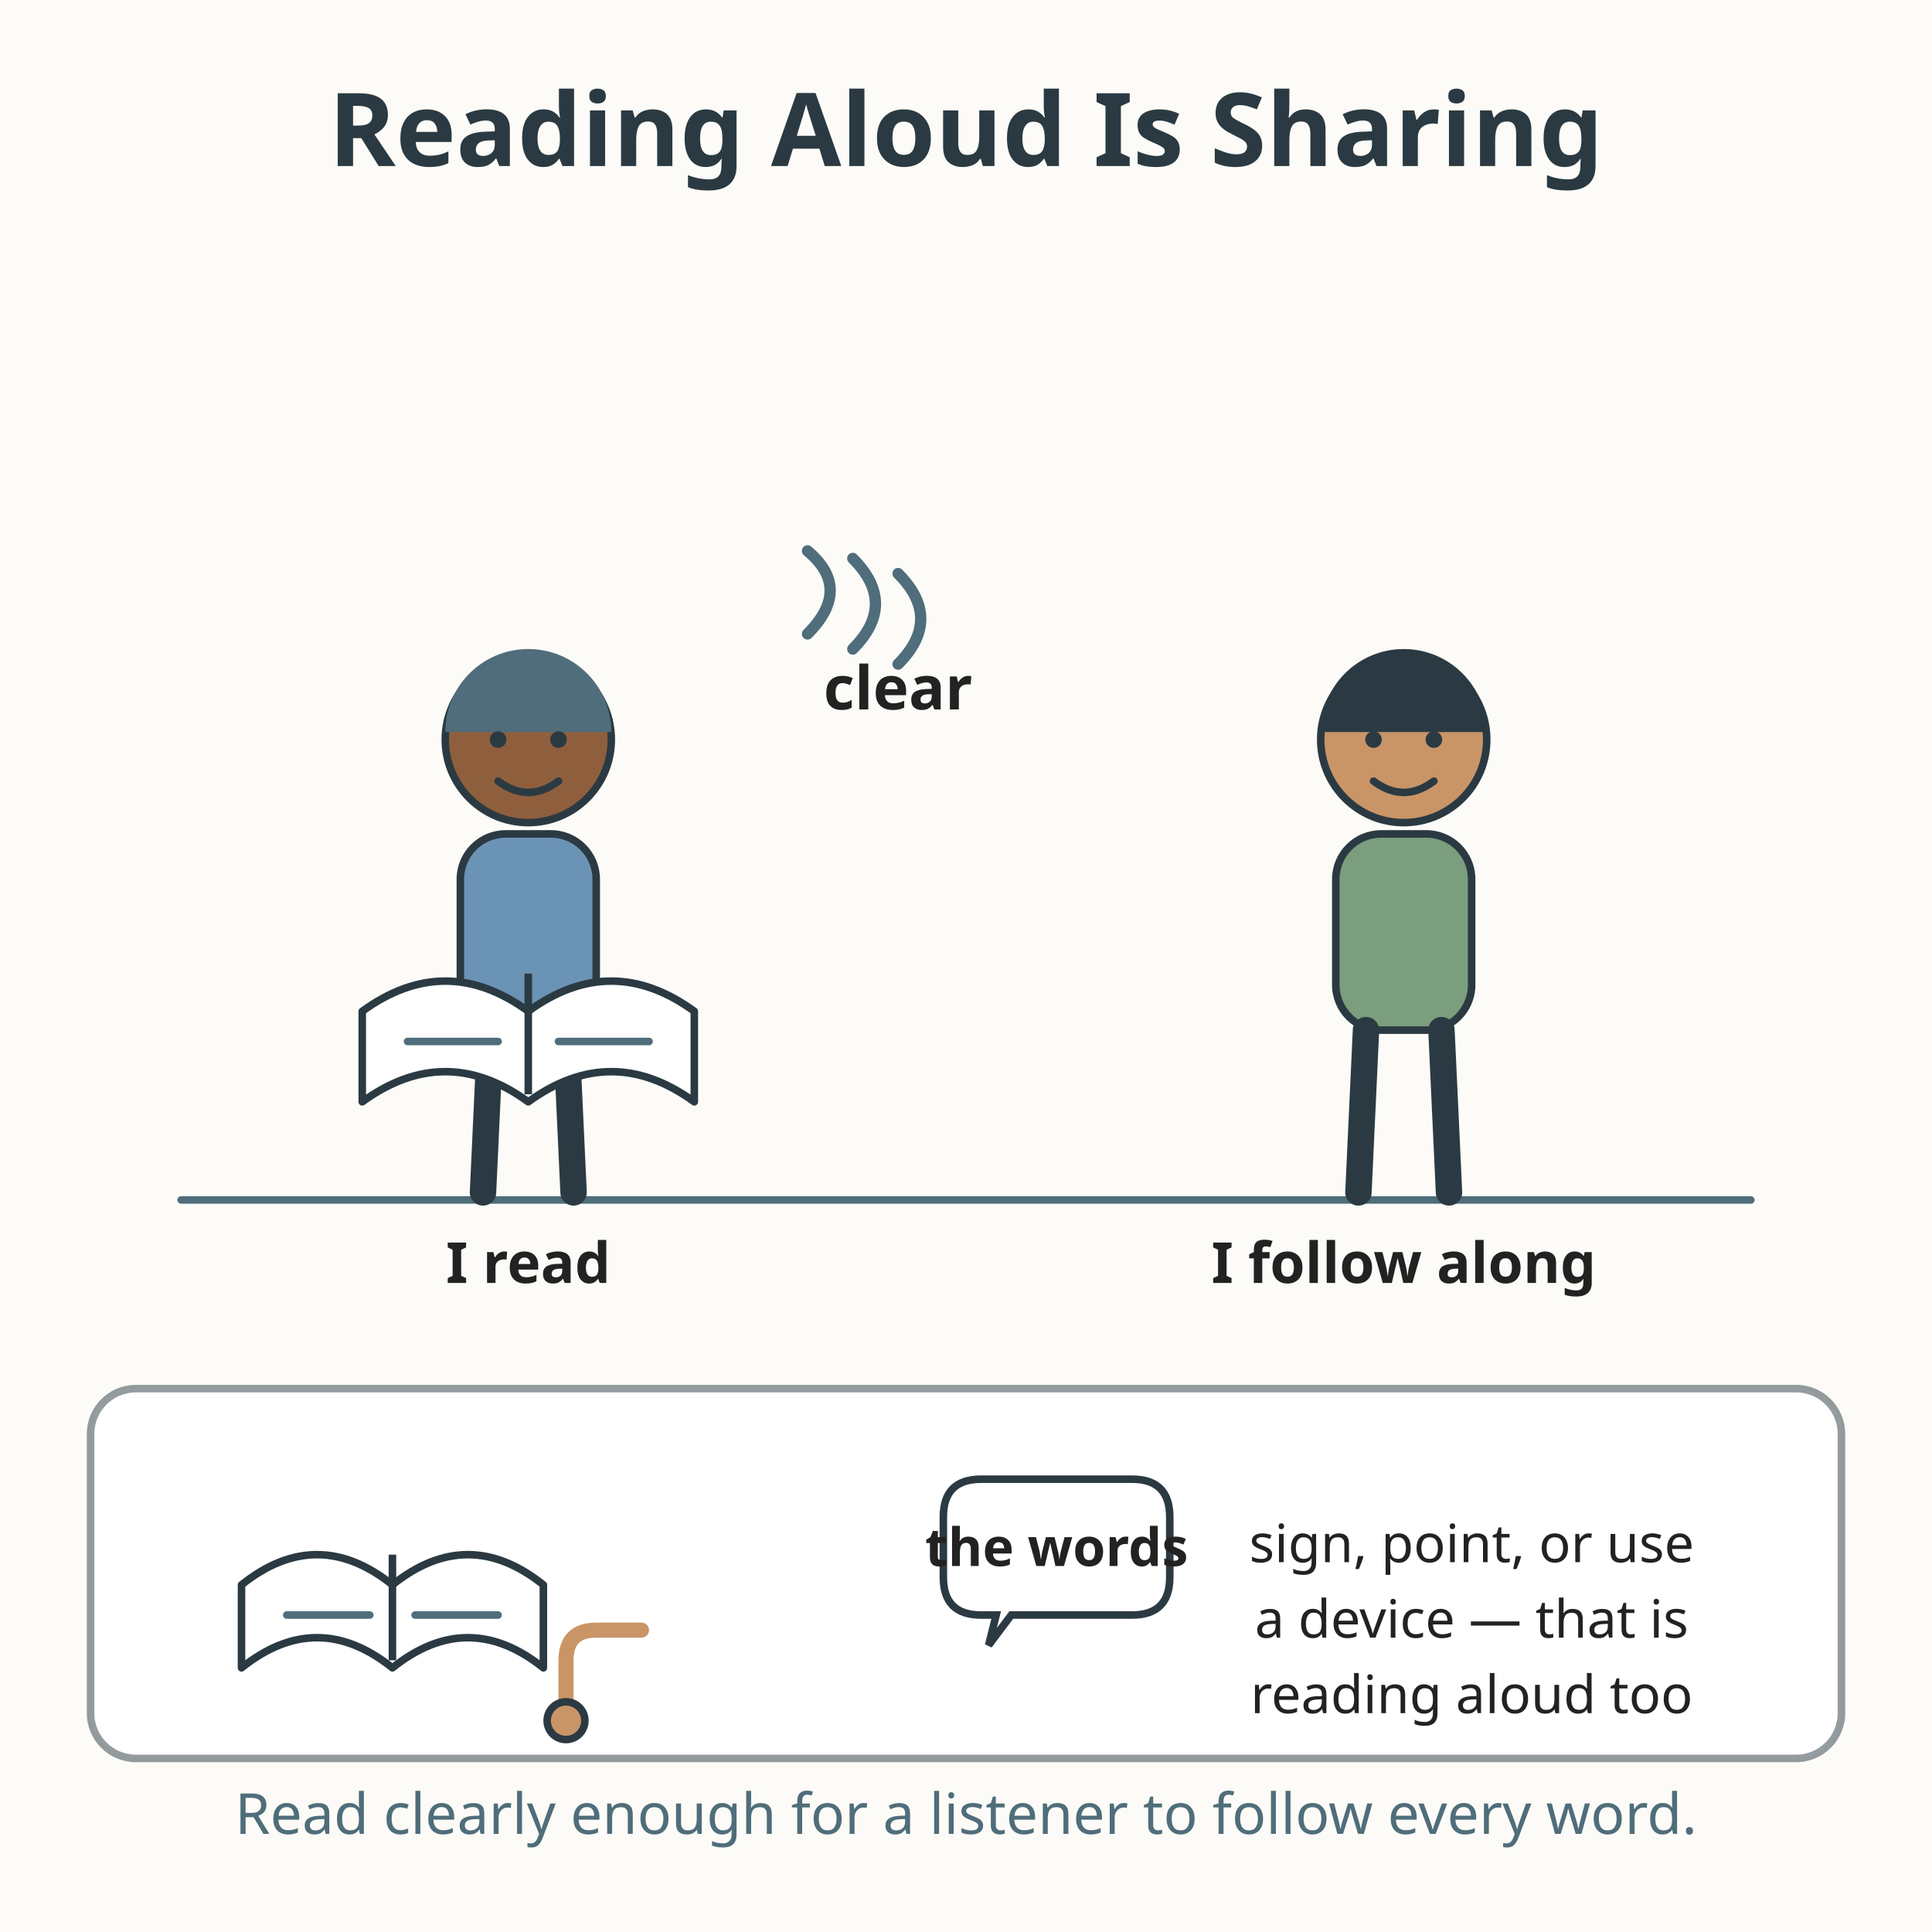
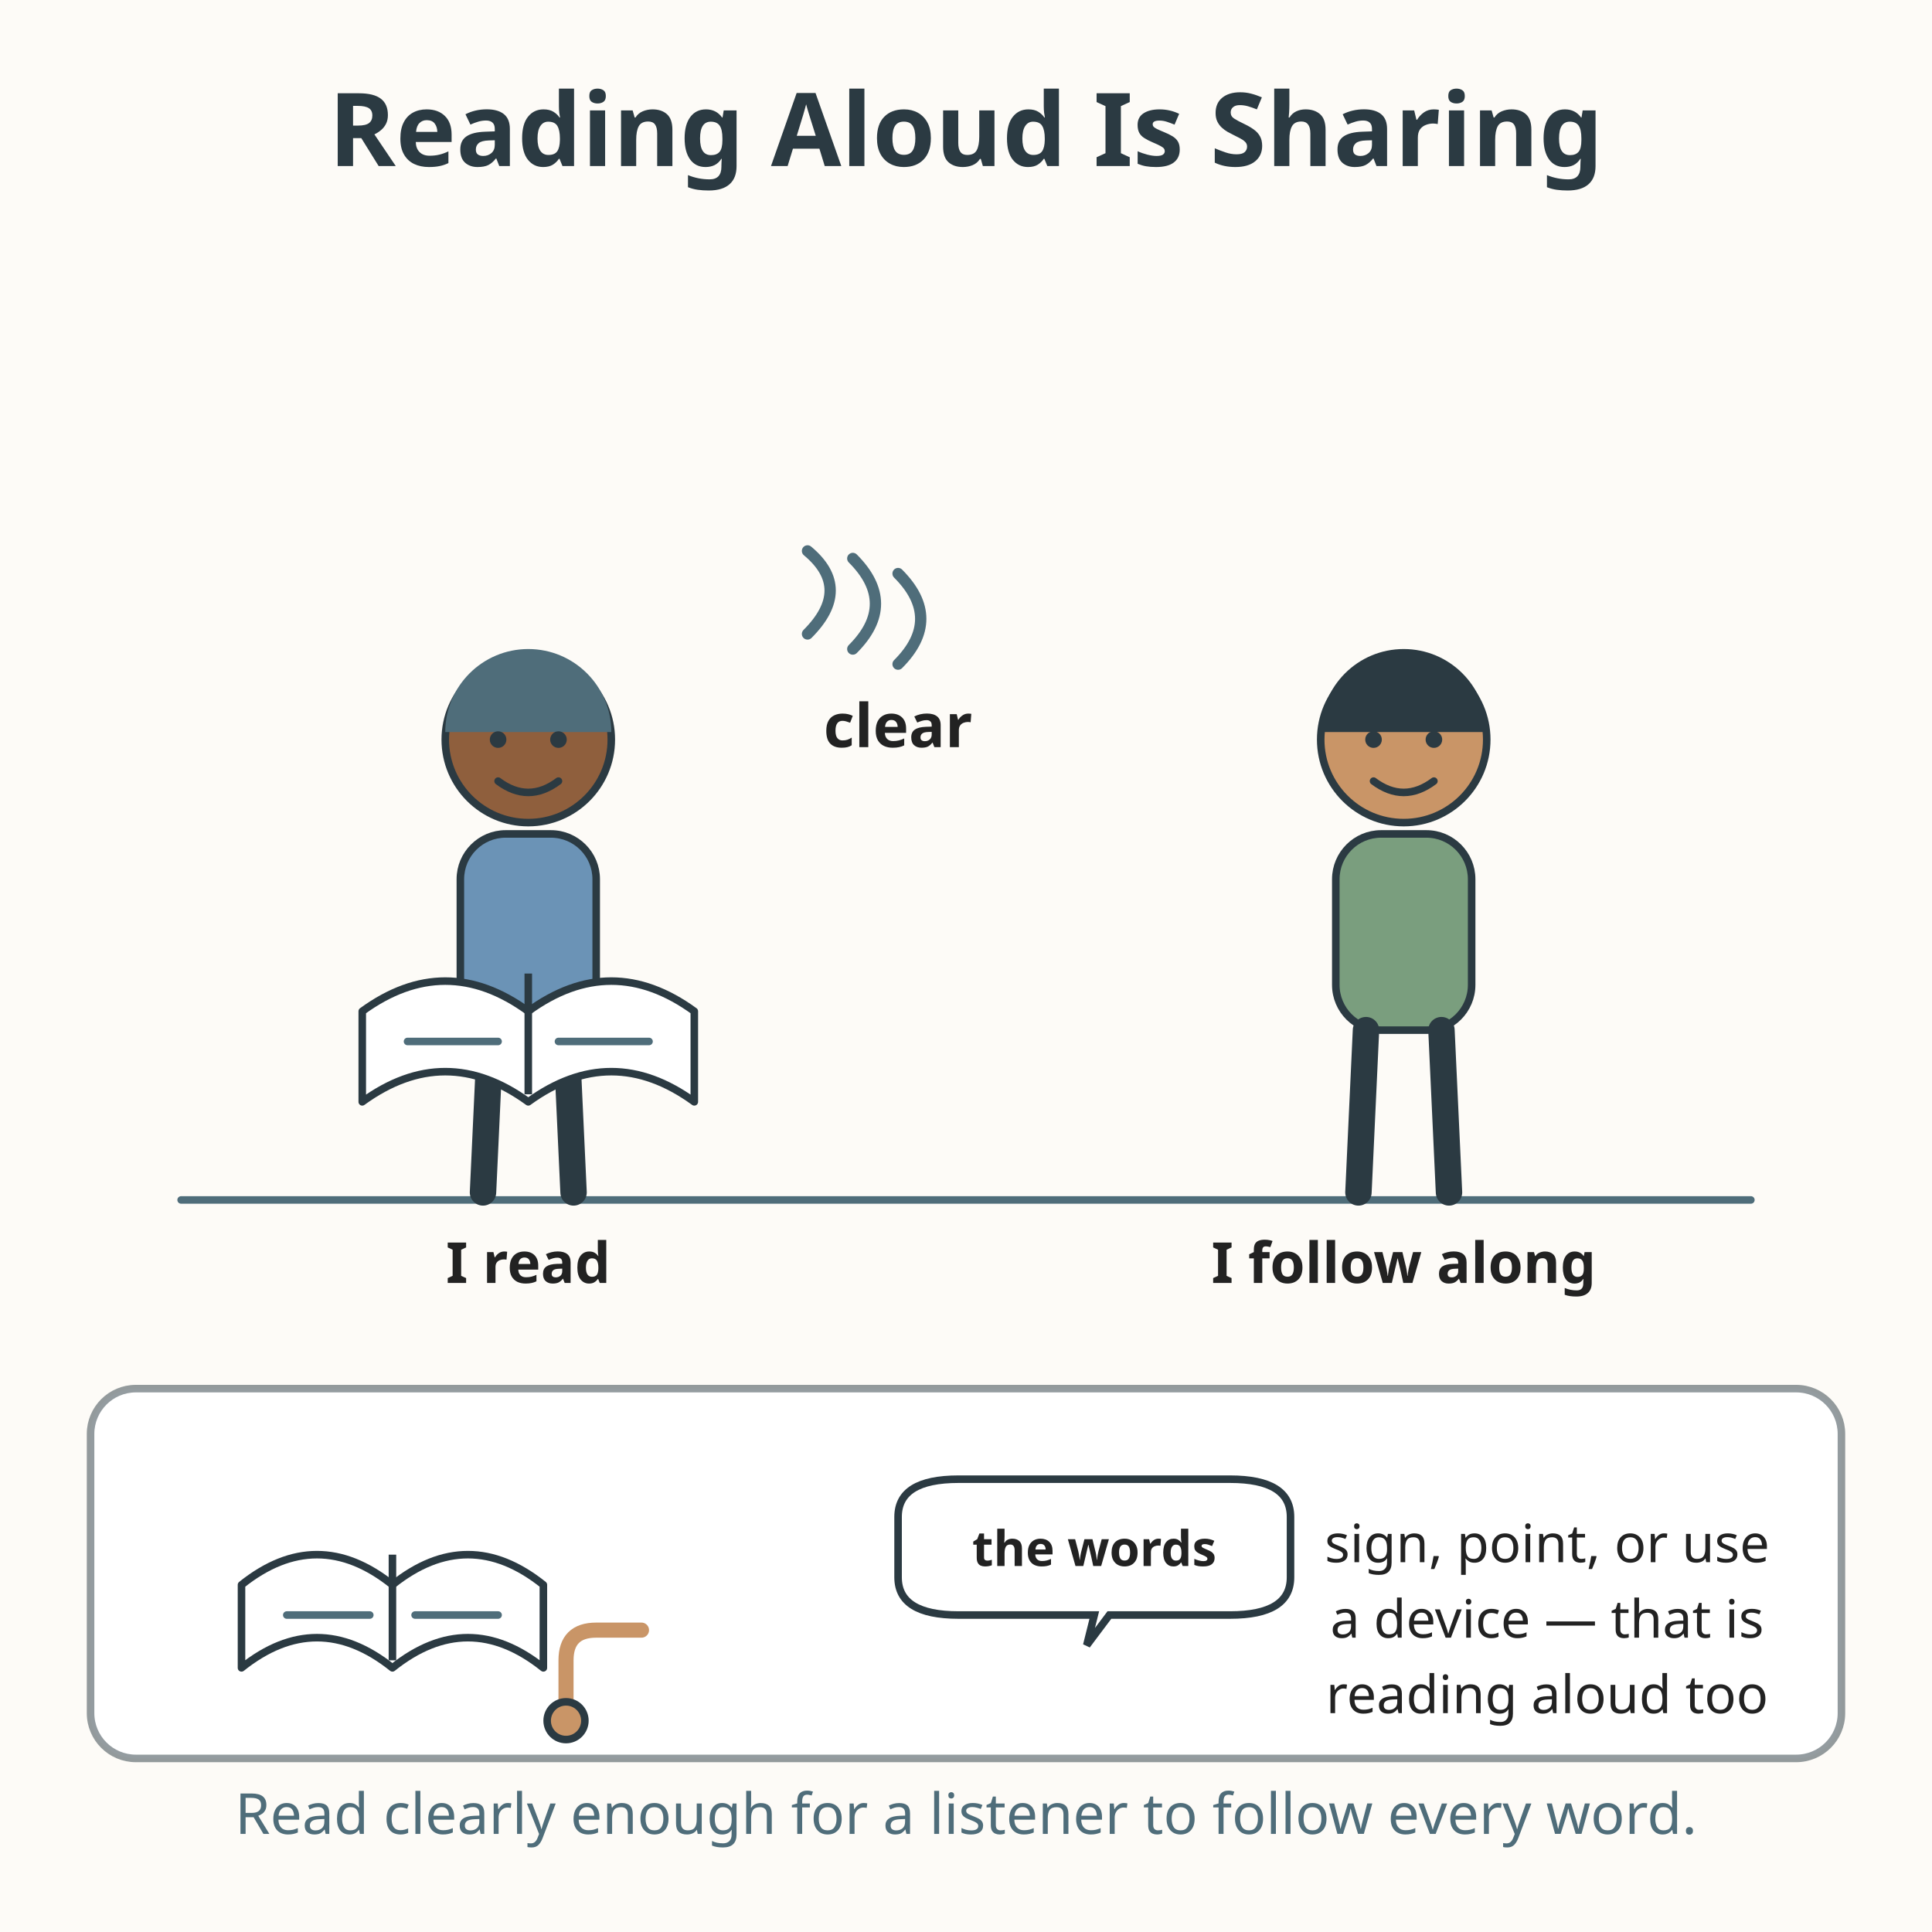
<svg xmlns="http://www.w3.org/2000/svg" viewBox="0 0 512 512" role="img" aria-labelledby="title-L-01-004-07-reading-aloud desc-L-01-004-07-reading-aloud">
  <rect width="512" height="512" fill="#fdfbf7" />
  <text x="256" y="44" text-anchor="middle" font-family="sans-serif" font-size="27" font-weight="bold" fill="#2b3a42">Reading Aloud Is Sharing</text>
  <line x1="48" y1="318" x2="464" y2="318" stroke="#4f6d7a" stroke-width="2" stroke-linecap="round" />
  <g>
    <circle cx="140" cy="196" r="22" fill="#8f5f3d" stroke="#2b3a42" stroke-width="2" />
    <path d="M118 194 A22 22 0 0 1 162 194 Z" fill="#4f6d7a" />
    <circle cx="132" cy="196" r="2.2" fill="#2b3a42" />
    <circle cx="148" cy="196" r="2.2" fill="#2b3a42" />
    <path d="M132 207 Q140 213 148 207" fill="none" stroke="#2b3a42" stroke-width="2" stroke-linecap="round" />
    <rect x="122" y="221" width="36" height="52" rx="12" fill="#6b93b6" stroke="#2b3a42" stroke-width="2" />
    <line x1="130" y1="273" x2="128" y2="316" stroke="#2b3a42" stroke-width="7" stroke-linecap="round" />
    <line x1="150" y1="273" x2="152" y2="316" stroke="#2b3a42" stroke-width="7" stroke-linecap="round" />
    <path d="M96 268 Q118 252 140 268 Q162 252 184 268 L184 292 Q162 276 140 292 Q118 276 96 292 Z" fill="#ffffff" stroke="#2b3a42" stroke-width="2" stroke-linejoin="round" />
    <line x1="140" y1="258" x2="140" y2="290" stroke="#2b3a42" stroke-width="2" />
    <line x1="108" y1="276" x2="132" y2="276" stroke="#4f6d7a" stroke-width="2" stroke-linecap="round" />
    <line x1="148" y1="276" x2="172" y2="276" stroke="#4f6d7a" stroke-width="2" stroke-linecap="round" />
  </g>
  <text x="140" y="340" text-anchor="middle" font-family="sans-serif" font-size="15" font-weight="bold" fill="#222222">I read</text>
  <path d="M214 168 Q226 156 214 146 M226 172 Q238 160 226 148 M238 176 Q250 164 238 152" stroke="#4f6d7a" stroke-width="3" stroke-linecap="round" fill="none" />
-   <text x="238" y="188" text-anchor="middle" font-family="sans-serif" font-size="16" font-weight="bold" fill="#222222">clear</text>
+   <text x="238" y="198" text-anchor="middle" font-family="sans-serif" font-size="16" font-weight="bold" fill="#222222">clear</text>
  <g>
    <circle cx="372" cy="196" r="22" fill="#c99567" stroke="#2b3a42" stroke-width="2" />
    <path d="M350 194 A22 22 0 0 1 394 194 Z" fill="#2b3a42" />
    <circle cx="364" cy="196" r="2.2" fill="#2b3a42" />
    <circle cx="380" cy="196" r="2.2" fill="#2b3a42" />
    <path d="M364 207 Q372 213 380 207" fill="none" stroke="#2b3a42" stroke-width="2" stroke-linecap="round" />
    <rect x="354" y="221" width="36" height="52" rx="12" fill="#7a9e7e" stroke="#2b3a42" stroke-width="2" />
    <line x1="362" y1="273" x2="360" y2="316" stroke="#2b3a42" stroke-width="7" stroke-linecap="round" />
    <line x1="382" y1="273" x2="384" y2="316" stroke="#2b3a42" stroke-width="7" stroke-linecap="round" />
  </g>
  <text x="372" y="340" text-anchor="middle" font-family="sans-serif" font-size="15" font-weight="bold" fill="#222222">I follow along</text>
  <rect x="24" y="368" width="464" height="98" rx="12" fill="#ffffff" stroke="#2b3a42" stroke-width="2" stroke-opacity="0.5" />
  <path d="M64 420 Q84 404 104 420 Q124 404 144 420 L144 442 Q124 426 104 442 Q84 426 64 442 Z" fill="#ffffff" stroke="#2b3a42" stroke-width="2" stroke-linejoin="round" />
  <line x1="104" y1="412" x2="104" y2="440" stroke="#2b3a42" stroke-width="2" />
  <path d="M76 428 L98 428 M110 428 L132 428" stroke="#4f6d7a" stroke-width="2" stroke-linecap="round" />
  <path d="M150 452 L150 440 Q150 432 158 432 L170 432" fill="none" stroke="#c99567" stroke-width="4" stroke-linecap="round" />
  <circle cx="150" cy="456" r="5" fill="#c99567" stroke="#2b3a42" stroke-width="2" />
-   <path d="M250 402 Q250 392 260 392 L300 392 Q310 392 310 402 L310 418 Q310 428 300 428 L268 428 L262 436 L264 428 L260 428 Q250 428 250 418 Z" fill="#ffffff" stroke="#2b3a42" stroke-width="2" />
-   <text x="280" y="415" text-anchor="middle" font-family="sans-serif" font-size="14" font-weight="bold" fill="#222222">the words</text>
-   <text x="390" y="414" text-anchor="middle" font-family="sans-serif" font-size="14" fill="#222222">sign, point, or use</text>
-   <text x="390" y="434" text-anchor="middle" font-family="sans-serif" font-size="14" fill="#222222">a device — that is</text>
-   <text x="390" y="454" text-anchor="middle" font-family="sans-serif" font-size="14" fill="#222222">reading aloud too</text>
+   <path d="M238 402 Q238 392 254 392 L326 392 Q342 392 342 402 L342 418 Q342 428 326 428 L294 428 L288 436 L290 428 L254 428 Q238 428 238 418 Z" fill="#ffffff" stroke="#2b3a42" stroke-width="2" />
+   <text x="290" y="415" text-anchor="middle" font-family="sans-serif" font-size="13" font-weight="bold" fill="#222222">the words</text>
+   <text x="410" y="414" text-anchor="middle" font-family="sans-serif" font-size="14" fill="#222222">sign, point, or use</text>
+   <text x="410" y="434" text-anchor="middle" font-family="sans-serif" font-size="14" fill="#222222">a device — that is</text>
+   <text x="410" y="454" text-anchor="middle" font-family="sans-serif" font-size="14" fill="#222222">reading aloud too</text>
  <text x="256" y="486" text-anchor="middle" font-family="sans-serif" font-size="15" fill="#4f6d7a">Read clearly enough for a listener to follow every word.</text>
</svg>
